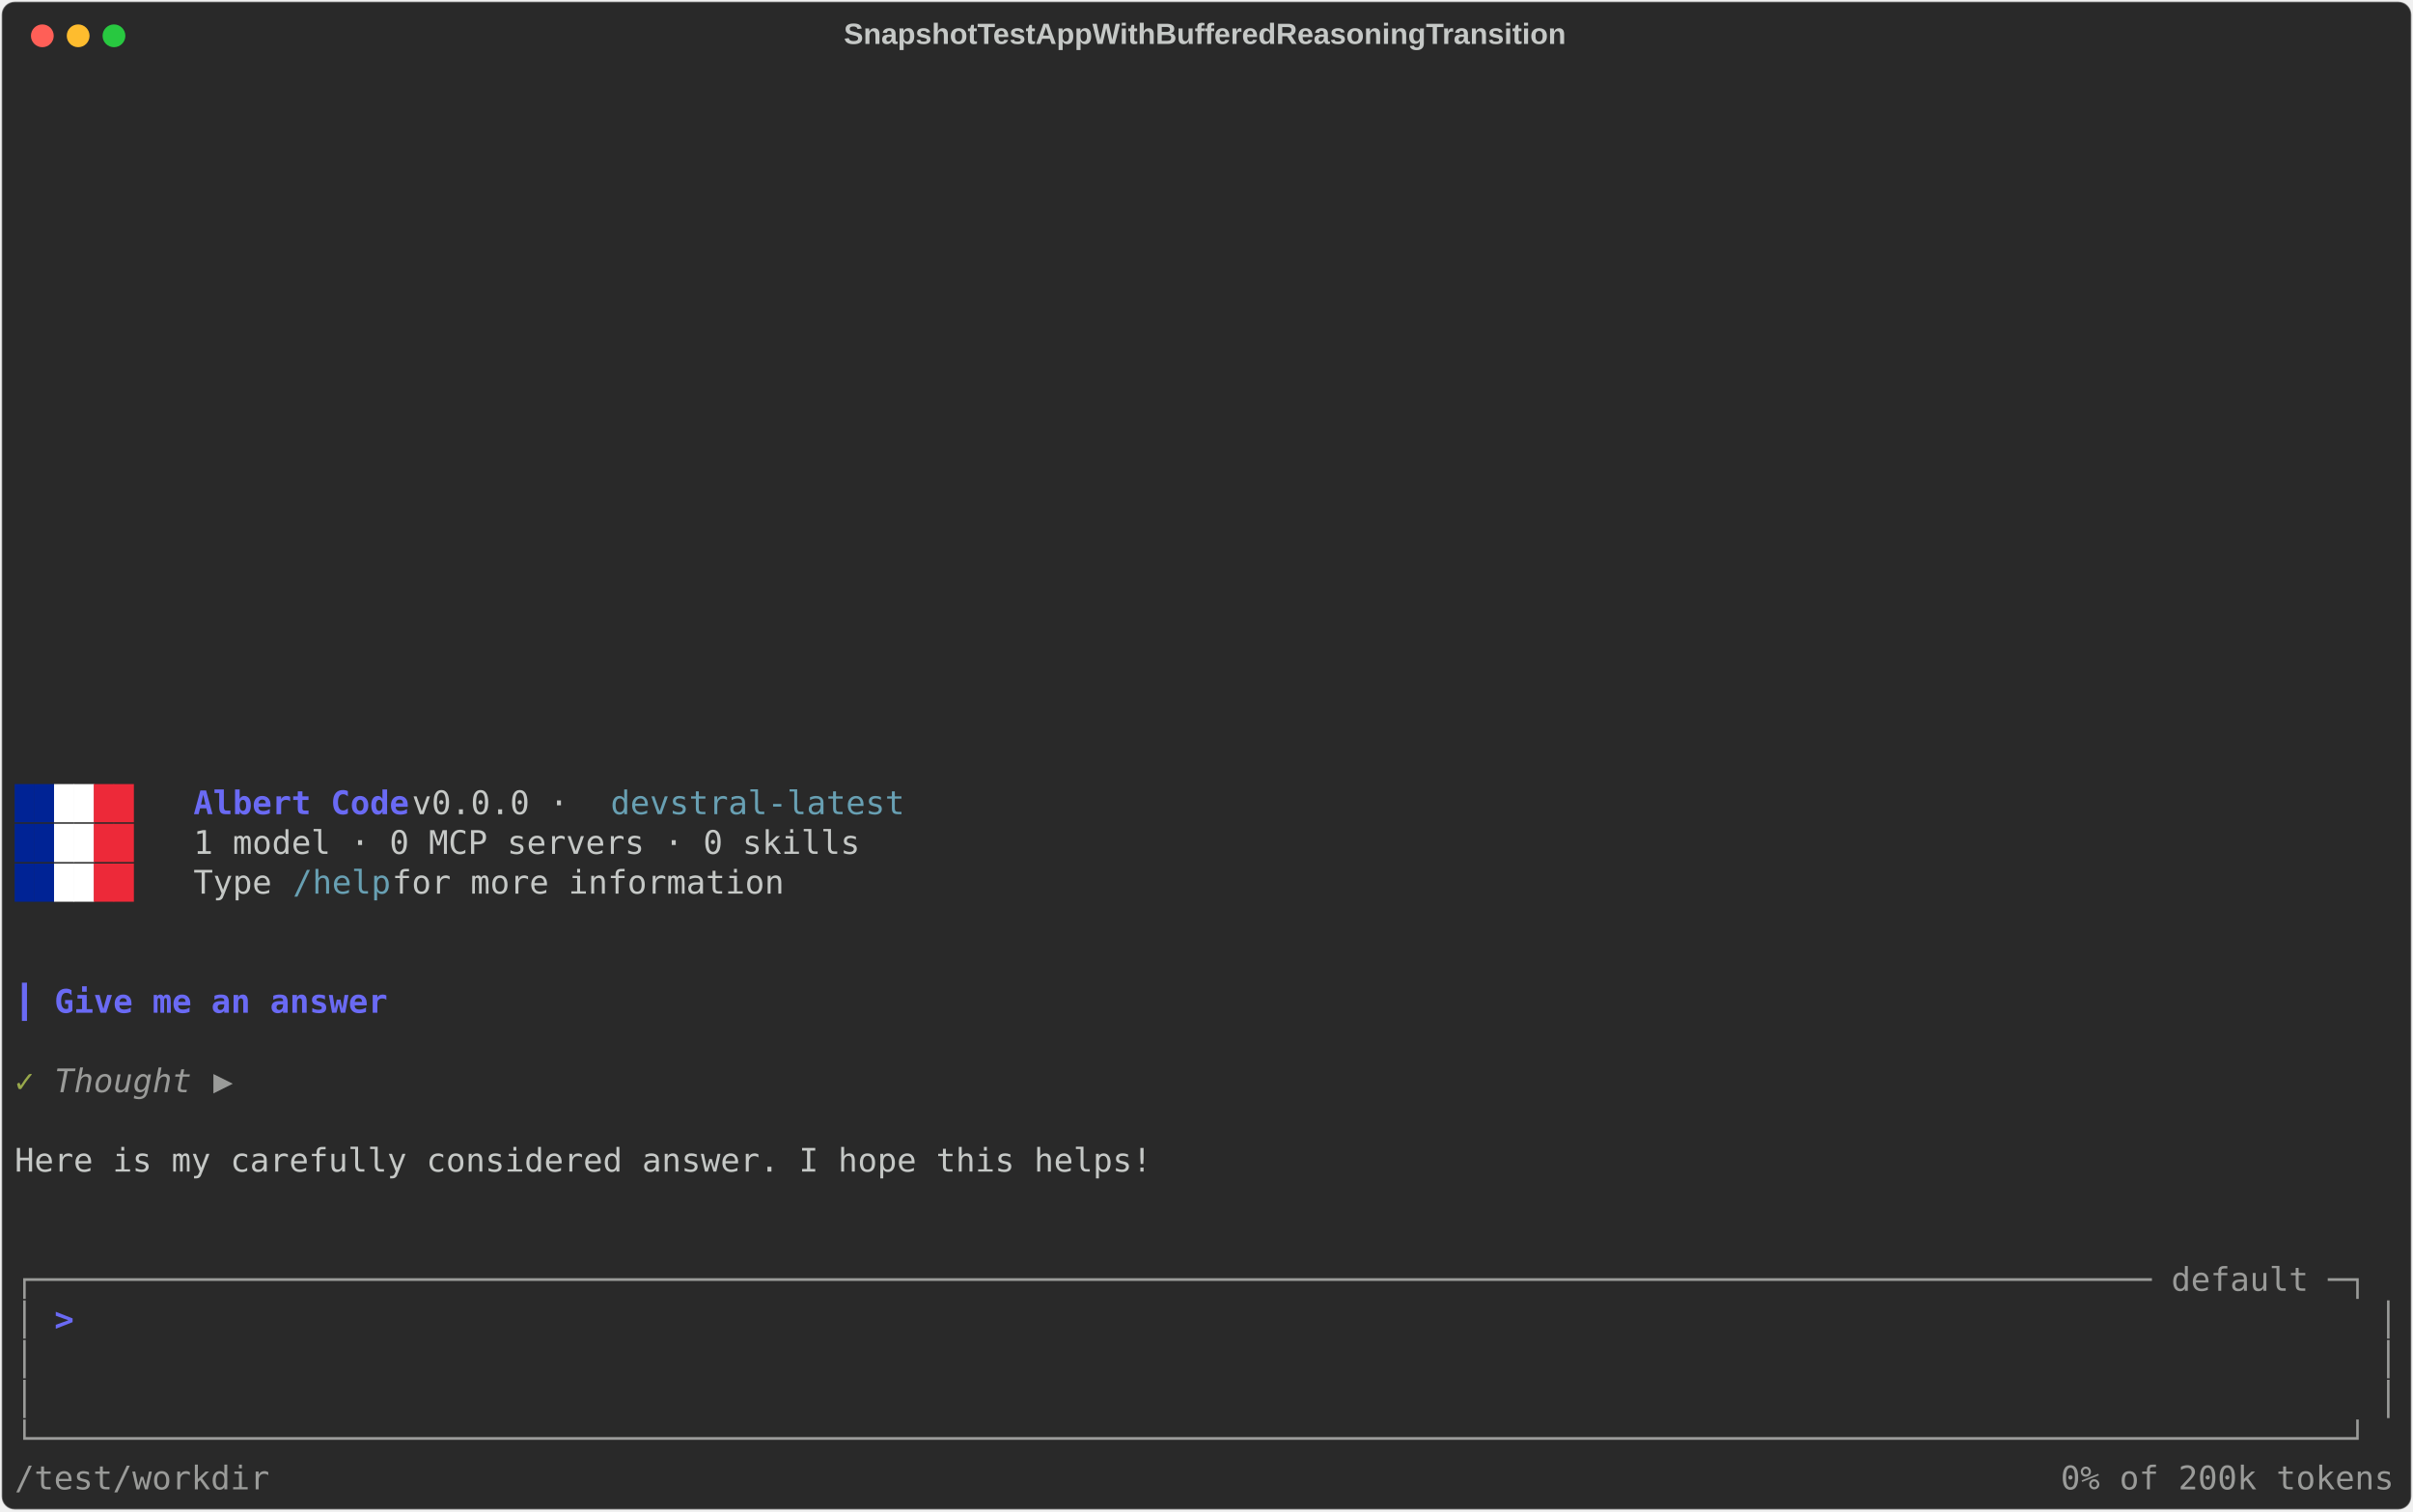
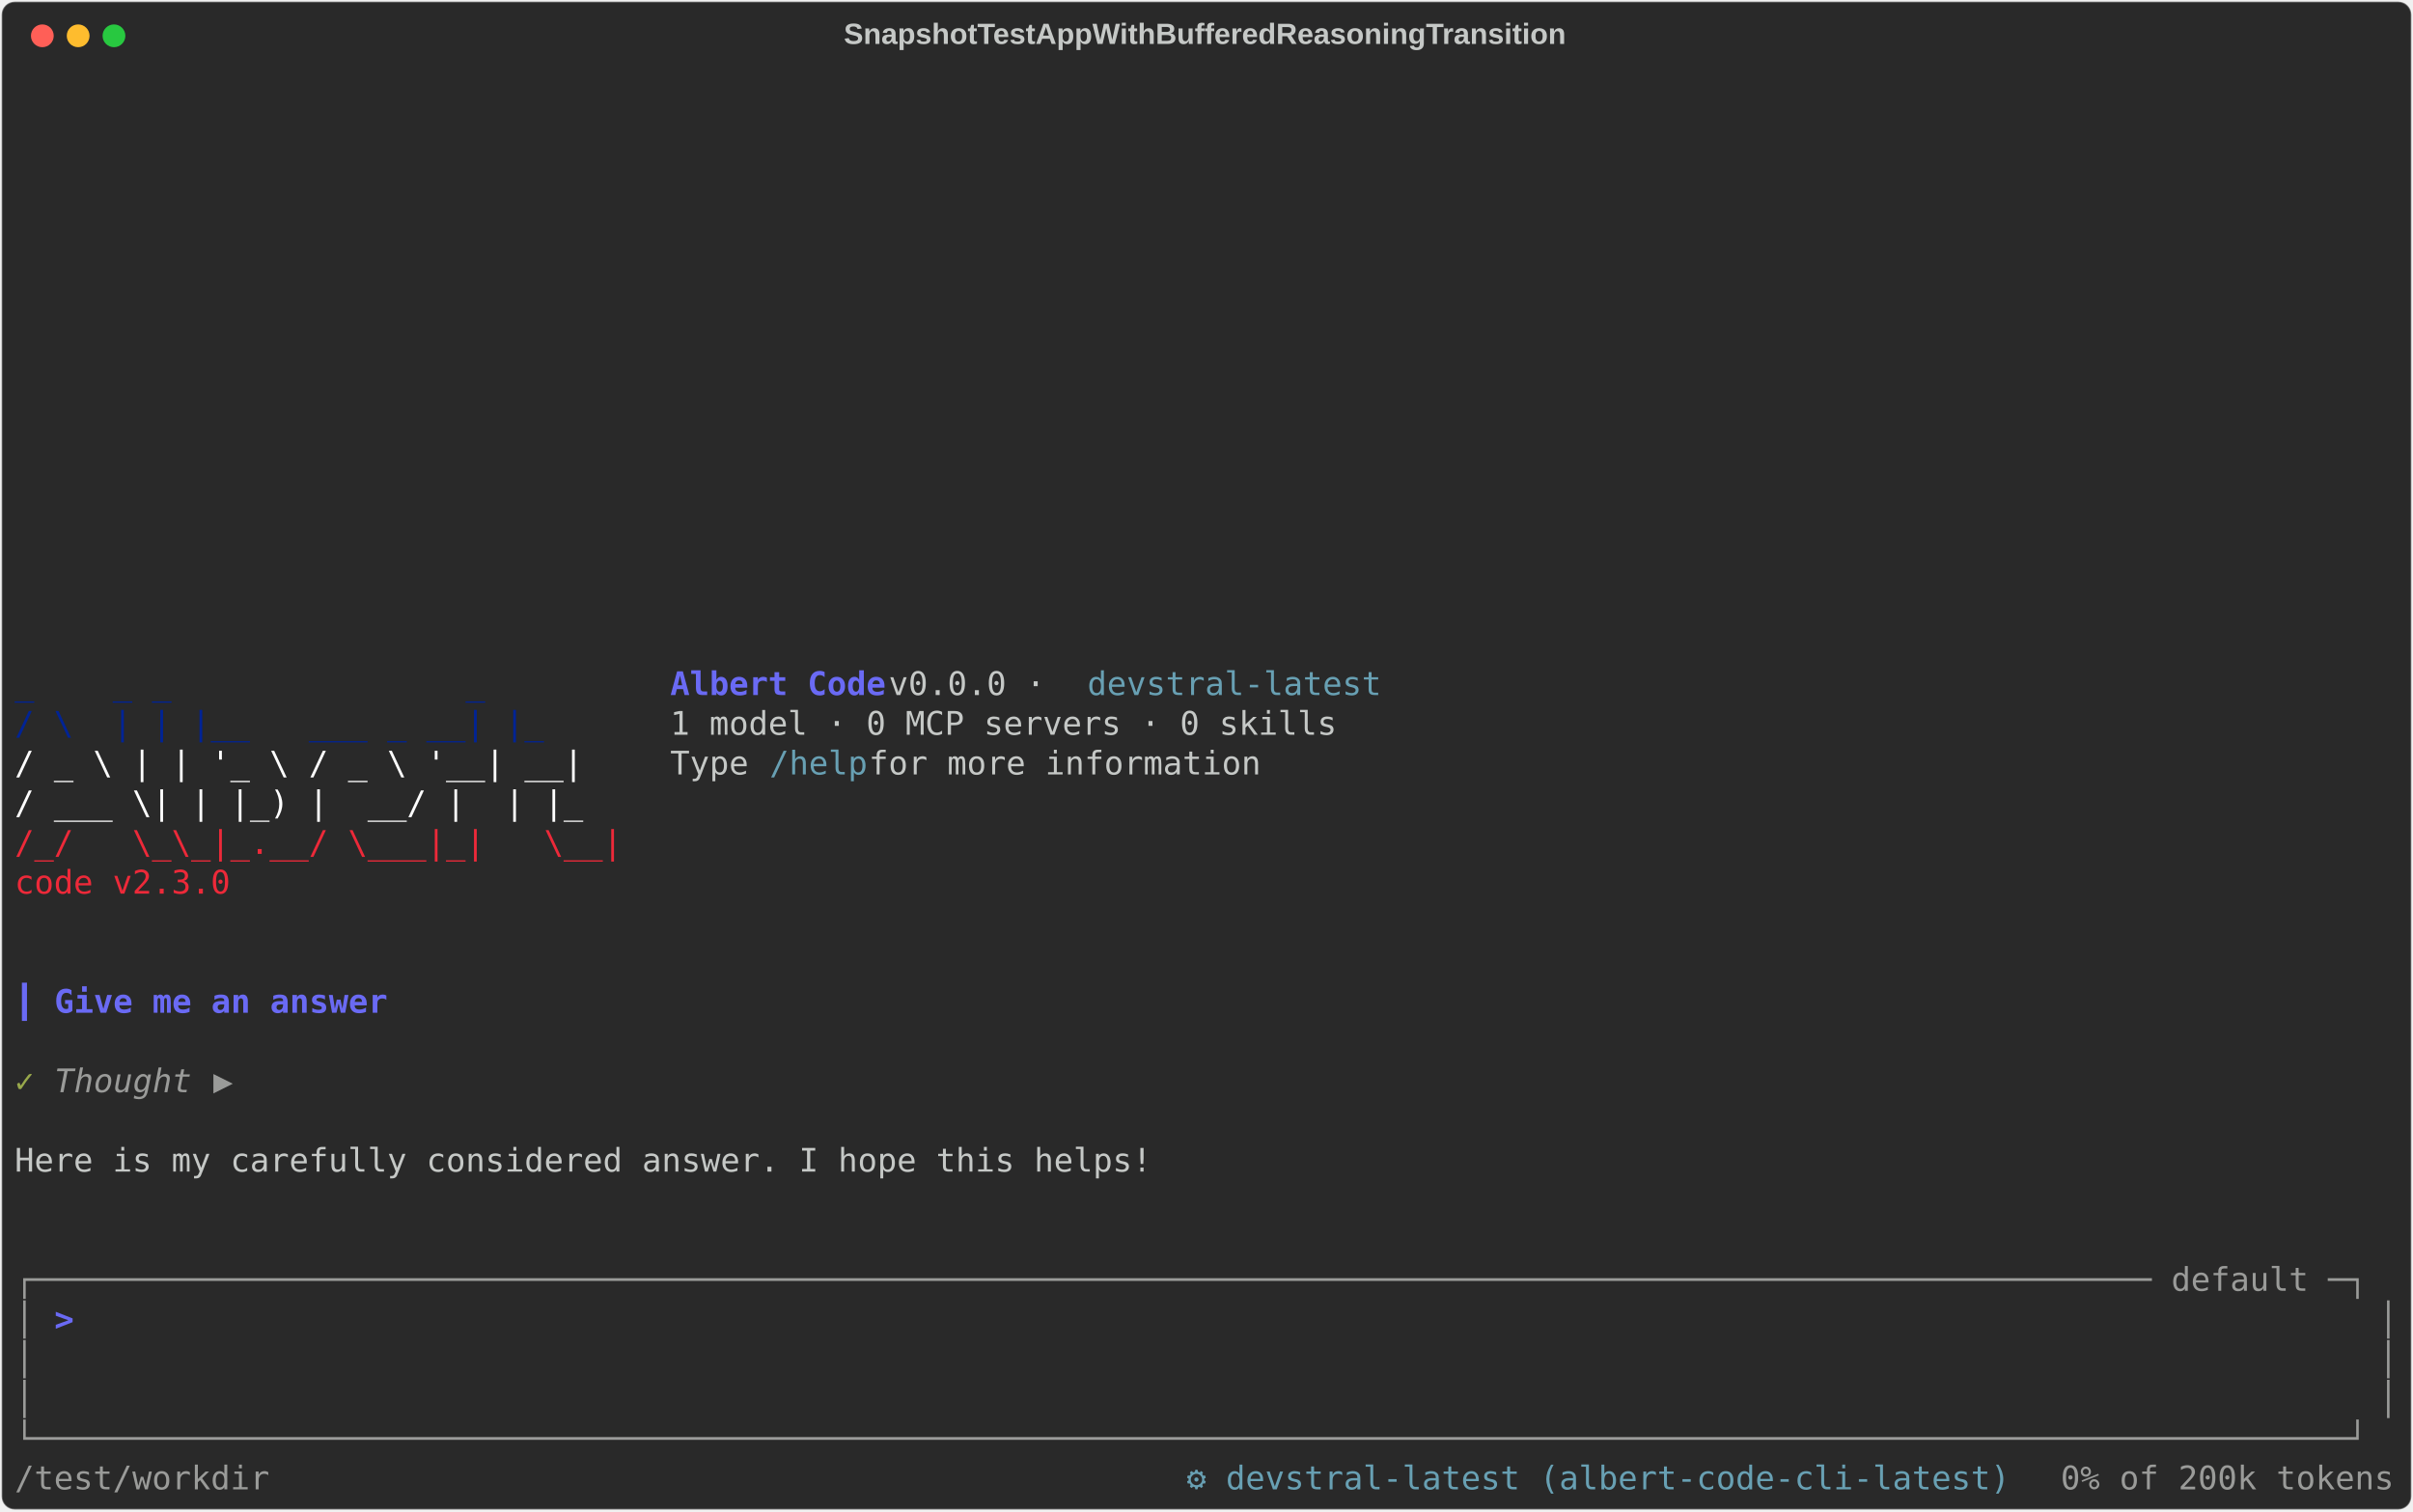
<svg xmlns="http://www.w3.org/2000/svg" class="rich-terminal" viewBox="0 0 1482 928.4">
  <style>

    @font-face {
        font-family: "Fira Code";
        src: local("FiraCode-Regular"),
                url("https://cdnjs.cloudflare.com/ajax/libs/firacode/6.2.0/woff2/FiraCode-Regular.woff2") format("woff2"),
                url("https://cdnjs.cloudflare.com/ajax/libs/firacode/6.2.0/woff/FiraCode-Regular.woff") format("woff");
        font-style: normal;
        font-weight: 400;
    }
    @font-face {
        font-family: "Fira Code";
        src: local("FiraCode-Bold"),
                url("https://cdnjs.cloudflare.com/ajax/libs/firacode/6.2.0/woff2/FiraCode-Bold.woff2") format("woff2"),
                url("https://cdnjs.cloudflare.com/ajax/libs/firacode/6.2.0/woff/FiraCode-Bold.woff") format("woff");
        font-style: bold;
        font-weight: 700;
    }

    .terminal-matrix {
        font-family: Fira Code, monospace;
        font-size: 20px;
        line-height: 24.4px;
        font-variant-east-asian: full-width;
    }

    .terminal-title {
        font-size: 18px;
        font-weight: bold;
        font-family: arial;
    }

    .terminal-r1 { fill: #c5c8c6 }
.terminal-r2 { fill: #002395 }
- .terminal-r3 { fill: #ffffff }
- .terminal-r4 { fill: #ed2939 }
- .terminal-r5 { fill: #6a6af4;font-weight: bold }
- .terminal-r6 { fill: #68a0b3 }
+ .terminal-r3 { fill: #6a6af4;font-weight: bold }
+ .terminal-r4 { fill: #68a0b3 }
+ .terminal-r5 { fill: #ffffff }
+ .terminal-r6 { fill: #ed2939 }
.terminal-r7 { fill: #6a6af4 }
.terminal-r8 { fill: #98a84b }
.terminal-r9 { fill: #9a9b99;font-style: italic; }
.terminal-r10 { fill: #9a9b99 }
    </style>
  <defs>
    <clipPath id="terminal-clip-terminal">
      <rect x="0" y="0" width="1463.0" height="877.4" />
    </clipPath>
    <clipPath id="terminal-line-0">
      <rect x="0" y="1.5" width="1464" height="24.65" />
    </clipPath>
    <clipPath id="terminal-line-1">
      <rect x="0" y="25.9" width="1464" height="24.65" />
    </clipPath>
    <clipPath id="terminal-line-2">
      <rect x="0" y="50.3" width="1464" height="24.65" />
    </clipPath>
    <clipPath id="terminal-line-3">
      <rect x="0" y="74.7" width="1464" height="24.65" />
    </clipPath>
    <clipPath id="terminal-line-4">
      <rect x="0" y="99.1" width="1464" height="24.65" />
    </clipPath>
    <clipPath id="terminal-line-5">
      <rect x="0" y="123.5" width="1464" height="24.65" />
    </clipPath>
    <clipPath id="terminal-line-6">
      <rect x="0" y="147.9" width="1464" height="24.65" />
    </clipPath>
    <clipPath id="terminal-line-7">
      <rect x="0" y="172.3" width="1464" height="24.65" />
    </clipPath>
    <clipPath id="terminal-line-8">
      <rect x="0" y="196.7" width="1464" height="24.65" />
    </clipPath>
    <clipPath id="terminal-line-9">
      <rect x="0" y="221.1" width="1464" height="24.65" />
    </clipPath>
    <clipPath id="terminal-line-10">
      <rect x="0" y="245.5" width="1464" height="24.65" />
    </clipPath>
    <clipPath id="terminal-line-11">
      <rect x="0" y="269.9" width="1464" height="24.65" />
    </clipPath>
    <clipPath id="terminal-line-12">
      <rect x="0" y="294.3" width="1464" height="24.65" />
    </clipPath>
    <clipPath id="terminal-line-13">
      <rect x="0" y="318.7" width="1464" height="24.65" />
    </clipPath>
    <clipPath id="terminal-line-14">
      <rect x="0" y="343.1" width="1464" height="24.65" />
    </clipPath>
    <clipPath id="terminal-line-15">
      <rect x="0" y="367.5" width="1464" height="24.65" />
    </clipPath>
    <clipPath id="terminal-line-16">
      <rect x="0" y="391.9" width="1464" height="24.65" />
    </clipPath>
    <clipPath id="terminal-line-17">
      <rect x="0" y="416.3" width="1464" height="24.65" />
    </clipPath>
    <clipPath id="terminal-line-18">
      <rect x="0" y="440.7" width="1464" height="24.65" />
    </clipPath>
    <clipPath id="terminal-line-19">
      <rect x="0" y="465.1" width="1464" height="24.65" />
    </clipPath>
    <clipPath id="terminal-line-20">
      <rect x="0" y="489.5" width="1464" height="24.65" />
    </clipPath>
    <clipPath id="terminal-line-21">
      <rect x="0" y="513.9" width="1464" height="24.65" />
    </clipPath>
    <clipPath id="terminal-line-22">
      <rect x="0" y="538.3" width="1464" height="24.65" />
    </clipPath>
    <clipPath id="terminal-line-23">
      <rect x="0" y="562.7" width="1464" height="24.65" />
    </clipPath>
    <clipPath id="terminal-line-24">
      <rect x="0" y="587.1" width="1464" height="24.65" />
    </clipPath>
    <clipPath id="terminal-line-25">
      <rect x="0" y="611.5" width="1464" height="24.65" />
    </clipPath>
    <clipPath id="terminal-line-26">
      <rect x="0" y="635.9" width="1464" height="24.65" />
    </clipPath>
    <clipPath id="terminal-line-27">
      <rect x="0" y="660.3" width="1464" height="24.65" />
    </clipPath>
    <clipPath id="terminal-line-28">
      <rect x="0" y="684.7" width="1464" height="24.65" />
    </clipPath>
    <clipPath id="terminal-line-29">
      <rect x="0" y="709.1" width="1464" height="24.65" />
    </clipPath>
    <clipPath id="terminal-line-30">
      <rect x="0" y="733.5" width="1464" height="24.65" />
    </clipPath>
    <clipPath id="terminal-line-31">
      <rect x="0" y="757.9" width="1464" height="24.65" />
    </clipPath>
    <clipPath id="terminal-line-32">
      <rect x="0" y="782.3" width="1464" height="24.65" />
    </clipPath>
    <clipPath id="terminal-line-33">
      <rect x="0" y="806.7" width="1464" height="24.65" />
    </clipPath>
    <clipPath id="terminal-line-34">
      <rect x="0" y="831.1" width="1464" height="24.65" />
    </clipPath>
  </defs>
  <rect fill="#292929" stroke="rgba(255,255,255,0.35)" stroke-width="1" x="1" y="1" width="1480" height="926.4" rx="8" />
  <text class="terminal-title" fill="#c5c8c6" text-anchor="middle" x="740" y="27">SnapshotTestAppWithBufferedReasoningTransition</text>
  <g transform="translate(26,22)">
    <circle cx="0" cy="0" r="7" fill="#ff5f57" />
    <circle cx="22" cy="0" r="7" fill="#febc2e" />
    <circle cx="44" cy="0" r="7" fill="#28c840" />
  </g>
  <g transform="translate(9, 41)" clip-path="url(#terminal-clip-terminal)">
    <g class="terminal-matrix">
      <text class="terminal-r1" x="1464" y="20" textLength="12.2" clip-path="url(#terminal-line-0)">
</text>
      <text class="terminal-r1" x="1464" y="44.4" textLength="12.2" clip-path="url(#terminal-line-1)">
</text>
      <text class="terminal-r1" x="1464" y="68.8" textLength="12.2" clip-path="url(#terminal-line-2)">
</text>
      <text class="terminal-r1" x="1464" y="93.2" textLength="12.2" clip-path="url(#terminal-line-3)">
</text>
      <text class="terminal-r1" x="1464" y="117.6" textLength="12.2" clip-path="url(#terminal-line-4)">
</text>
      <text class="terminal-r1" x="1464" y="142" textLength="12.2" clip-path="url(#terminal-line-5)">
</text>
      <text class="terminal-r1" x="1464" y="166.4" textLength="12.2" clip-path="url(#terminal-line-6)">
</text>
      <text class="terminal-r1" x="1464" y="190.8" textLength="12.2" clip-path="url(#terminal-line-7)">
</text>
      <text class="terminal-r1" x="1464" y="215.2" textLength="12.2" clip-path="url(#terminal-line-8)">
</text>
      <text class="terminal-r1" x="1464" y="239.6" textLength="12.2" clip-path="url(#terminal-line-9)">
</text>
      <text class="terminal-r1" x="1464" y="264" textLength="12.2" clip-path="url(#terminal-line-10)">
</text>
      <text class="terminal-r1" x="1464" y="288.4" textLength="12.2" clip-path="url(#terminal-line-11)">
</text>
      <text class="terminal-r1" x="1464" y="312.8" textLength="12.2" clip-path="url(#terminal-line-12)">
</text>
      <text class="terminal-r1" x="1464" y="337.2" textLength="12.2" clip-path="url(#terminal-line-13)">
</text>
      <text class="terminal-r1" x="1464" y="361.6" textLength="12.2" clip-path="url(#terminal-line-14)">
</text>
+       <text class="terminal-r2" x="0" y="386" textLength="378.2" clip-path="url(#terminal-line-15)">    _    _ _               _   </text>
+       <text class="terminal-r3" x="402.6" y="386" textLength="134.2" clip-path="url(#terminal-line-15)">Albert Code</text>
+       <text class="terminal-r1" x="536.8" y="386" textLength="122" clip-path="url(#terminal-line-15)"> v0.0.0 · </text>
+       <text class="terminal-r4" x="658.8" y="386" textLength="183" clip-path="url(#terminal-line-15)">devstral-latest</text>
      <text class="terminal-r1" x="1464" y="386" textLength="12.2" clip-path="url(#terminal-line-15)">
</text>
+       <text class="terminal-r2" x="0" y="410.4" textLength="378.2" clip-path="url(#terminal-line-16)">   / \  | | |__   ___ _ __| |_ </text>
+       <text class="terminal-r1" x="402.6" y="410.4" textLength="414.8" clip-path="url(#terminal-line-16)">1 model · 0 MCP servers · 0 skills</text>
      <text class="terminal-r1" x="1464" y="410.4" textLength="12.2" clip-path="url(#terminal-line-16)">
</text>
+       <text class="terminal-r5" x="0" y="434.8" textLength="378.2" clip-path="url(#terminal-line-17)">  / _ \ | | '_ \ / _ \ '__| __|</text>
+       <text class="terminal-r1" x="402.6" y="434.8" textLength="61" clip-path="url(#terminal-line-17)">Type </text>
+       <text class="terminal-r4" x="463.6" y="434.8" textLength="61" clip-path="url(#terminal-line-17)">/help</text>
+       <text class="terminal-r1" x="524.6" y="434.8" textLength="256.2" clip-path="url(#terminal-line-17)"> for more information</text>
      <text class="terminal-r1" x="1464" y="434.8" textLength="12.2" clip-path="url(#terminal-line-17)">
</text>
-       <text class="terminal-r2" x="0" y="459.2" textLength="12.2" clip-path="url(#terminal-line-18)">█</text>
-       <text class="terminal-r2" x="12.2" y="459.2" textLength="12.2" clip-path="url(#terminal-line-18)">█</text>
-       <text class="terminal-r3" x="24.4" y="459.2" textLength="12.2" clip-path="url(#terminal-line-18)">█</text>
-       <text class="terminal-r3" x="36.6" y="459.2" textLength="12.2" clip-path="url(#terminal-line-18)">█</text>
-       <text class="terminal-r4" x="48.8" y="459.2" textLength="12.2" clip-path="url(#terminal-line-18)">█</text>
-       <text class="terminal-r4" x="61" y="459.2" textLength="12.2" clip-path="url(#terminal-line-18)">█</text>
-       <text class="terminal-r5" x="109.8" y="459.2" textLength="134.2" clip-path="url(#terminal-line-18)">Albert Code</text>
-       <text class="terminal-r1" x="244" y="459.2" textLength="122" clip-path="url(#terminal-line-18)"> v0.0.0 · </text>
-       <text class="terminal-r6" x="366" y="459.2" textLength="183" clip-path="url(#terminal-line-18)">devstral-latest</text>
+       <text class="terminal-r5" x="0" y="459.2" textLength="378.2" clip-path="url(#terminal-line-18)"> / ___ \| | |_) |  __/ |  | |_ </text>
      <text class="terminal-r1" x="1464" y="459.2" textLength="12.2" clip-path="url(#terminal-line-18)">
</text>
-       <text class="terminal-r2" x="0" y="483.6" textLength="12.2" clip-path="url(#terminal-line-19)">█</text>
-       <text class="terminal-r2" x="12.2" y="483.6" textLength="12.2" clip-path="url(#terminal-line-19)">█</text>
-       <text class="terminal-r3" x="24.4" y="483.6" textLength="12.2" clip-path="url(#terminal-line-19)">█</text>
-       <text class="terminal-r3" x="36.6" y="483.6" textLength="12.2" clip-path="url(#terminal-line-19)">█</text>
-       <text class="terminal-r4" x="48.8" y="483.6" textLength="12.2" clip-path="url(#terminal-line-19)">█</text>
-       <text class="terminal-r4" x="61" y="483.6" textLength="12.2" clip-path="url(#terminal-line-19)">█</text>
-       <text class="terminal-r1" x="109.8" y="483.6" textLength="414.8" clip-path="url(#terminal-line-19)">1 model · 0 MCP servers · 0 skills</text>
+       <text class="terminal-r6" x="0" y="483.6" textLength="378.2" clip-path="url(#terminal-line-19)">/_/   \_\_|_.__/ \___|_|   \__|</text>
      <text class="terminal-r1" x="1464" y="483.6" textLength="12.2" clip-path="url(#terminal-line-19)">
</text>
-       <text class="terminal-r2" x="0" y="508" textLength="12.2" clip-path="url(#terminal-line-20)">█</text>
-       <text class="terminal-r2" x="12.2" y="508" textLength="12.2" clip-path="url(#terminal-line-20)">█</text>
-       <text class="terminal-r3" x="24.4" y="508" textLength="12.2" clip-path="url(#terminal-line-20)">█</text>
-       <text class="terminal-r3" x="36.6" y="508" textLength="12.2" clip-path="url(#terminal-line-20)">█</text>
-       <text class="terminal-r4" x="48.8" y="508" textLength="12.2" clip-path="url(#terminal-line-20)">█</text>
-       <text class="terminal-r4" x="61" y="508" textLength="12.2" clip-path="url(#terminal-line-20)">█</text>
-       <text class="terminal-r1" x="109.8" y="508" textLength="61" clip-path="url(#terminal-line-20)">Type </text>
-       <text class="terminal-r6" x="170.8" y="508" textLength="61" clip-path="url(#terminal-line-20)">/help</text>
-       <text class="terminal-r1" x="231.8" y="508" textLength="256.2" clip-path="url(#terminal-line-20)"> for more information</text>
+       <text class="terminal-r6" x="0" y="508" textLength="353.8" clip-path="url(#terminal-line-20)">                  code v2.3.0</text>
      <text class="terminal-r1" x="1464" y="508" textLength="12.2" clip-path="url(#terminal-line-20)">
</text>
      <text class="terminal-r1" x="1464" y="532.4" textLength="12.2" clip-path="url(#terminal-line-21)">
</text>
      <text class="terminal-r1" x="1464" y="556.8" textLength="12.2" clip-path="url(#terminal-line-22)">
</text>
      <text class="terminal-r7" x="0" y="581.2" textLength="12.2" clip-path="url(#terminal-line-23)">┃</text>
-       <text class="terminal-r5" x="24.4" y="581.2" textLength="207.4" clip-path="url(#terminal-line-23)">Give me an answer</text>
+       <text class="terminal-r3" x="24.4" y="581.2" textLength="207.4" clip-path="url(#terminal-line-23)">Give me an answer</text>
      <text class="terminal-r1" x="1464" y="581.2" textLength="12.2" clip-path="url(#terminal-line-23)">
</text>
      <text class="terminal-r1" x="1464" y="605.6" textLength="12.2" clip-path="url(#terminal-line-24)">
</text>
      <text class="terminal-r8" x="0" y="630" textLength="12.2" clip-path="url(#terminal-line-25)">✓</text>
      <text class="terminal-r9" x="24.4" y="630" textLength="85.4" clip-path="url(#terminal-line-25)">Thought</text>
      <text class="terminal-r9" x="122" y="630" textLength="12.2" clip-path="url(#terminal-line-25)">▶</text>
      <text class="terminal-r1" x="1464" y="630" textLength="12.2" clip-path="url(#terminal-line-25)">
</text>
      <text class="terminal-r1" x="1464" y="654.4" textLength="12.2" clip-path="url(#terminal-line-26)">
</text>
      <text class="terminal-r1" x="0" y="678.8" textLength="707.6" clip-path="url(#terminal-line-27)">Here is my carefully considered answer. I hope this helps!</text>
      <text class="terminal-r1" x="1464" y="678.8" textLength="12.2" clip-path="url(#terminal-line-27)">
</text>
      <text class="terminal-r1" x="1464" y="703.2" textLength="12.2" clip-path="url(#terminal-line-28)">
</text>
      <text class="terminal-r1" x="1464" y="727.6" textLength="12.2" clip-path="url(#terminal-line-29)">
</text>
      <text class="terminal-r10" x="0" y="752" textLength="1464" clip-path="url(#terminal-line-30)">┌──────────────────────────────────────────────────────────────────────────────────────────────────────────── default ─┐</text>
      <text class="terminal-r1" x="1464" y="752" textLength="12.2" clip-path="url(#terminal-line-30)">
</text>
      <text class="terminal-r10" x="0" y="776.4" textLength="12.2" clip-path="url(#terminal-line-31)">│</text>
-       <text class="terminal-r5" x="24.4" y="776.4" textLength="12.2" clip-path="url(#terminal-line-31)">&gt;</text>
+       <text class="terminal-r3" x="24.4" y="776.4" textLength="12.2" clip-path="url(#terminal-line-31)">&gt;</text>
      <text class="terminal-r10" x="1451.8" y="776.4" textLength="12.2" clip-path="url(#terminal-line-31)">│</text>
      <text class="terminal-r1" x="1464" y="776.4" textLength="12.2" clip-path="url(#terminal-line-31)">
</text>
      <text class="terminal-r10" x="0" y="800.8" textLength="12.2" clip-path="url(#terminal-line-32)">│</text>
      <text class="terminal-r10" x="1451.8" y="800.8" textLength="12.2" clip-path="url(#terminal-line-32)">│</text>
      <text class="terminal-r1" x="1464" y="800.8" textLength="12.2" clip-path="url(#terminal-line-32)">
</text>
      <text class="terminal-r10" x="0" y="825.2" textLength="12.2" clip-path="url(#terminal-line-33)">│</text>
      <text class="terminal-r10" x="1451.8" y="825.2" textLength="12.2" clip-path="url(#terminal-line-33)">│</text>
      <text class="terminal-r1" x="1464" y="825.2" textLength="12.2" clip-path="url(#terminal-line-33)">
</text>
      <text class="terminal-r10" x="0" y="849.6" textLength="1464" clip-path="url(#terminal-line-34)">└──────────────────────────────────────────────────────────────────────────────────────────────────────────────────────┘</text>
      <text class="terminal-r1" x="1464" y="849.6" textLength="12.2" clip-path="url(#terminal-line-34)">
</text>
      <text class="terminal-r10" x="0" y="874" textLength="158.6" clip-path="url(#terminal-line-35)">/test/workdir</text>
+       <text class="terminal-r4" x="719.8" y="874" textLength="512.4" clip-path="url(#terminal-line-35)">⚙ devstral-latest (albert-code-cli-latest)</text>
      <text class="terminal-r10" x="1256.6" y="874" textLength="207.4" clip-path="url(#terminal-line-35)">0% of 200k tokens</text>
    </g>
  </g>
</svg>
